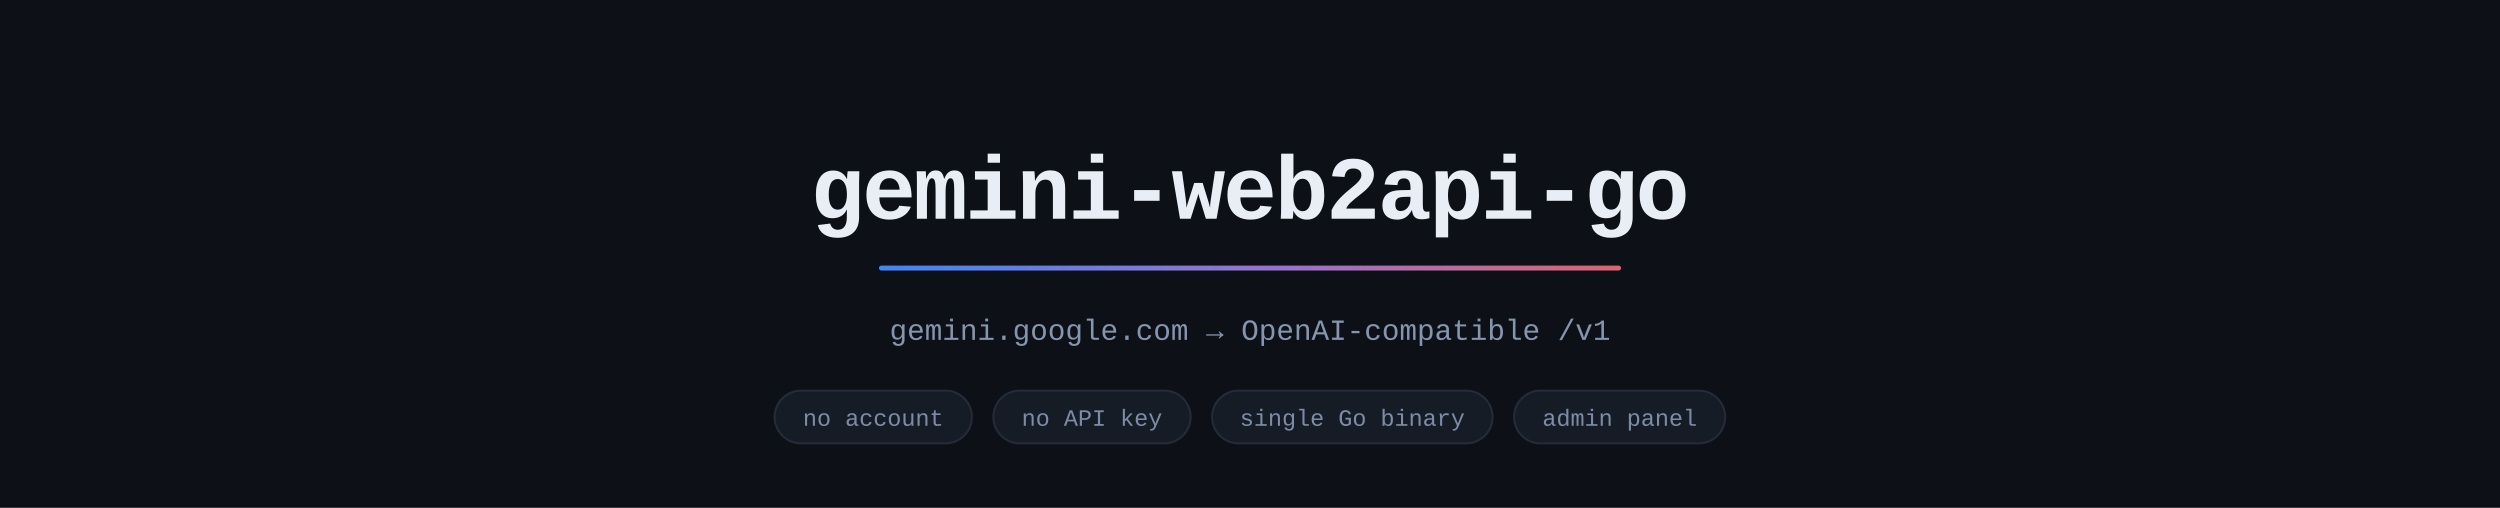
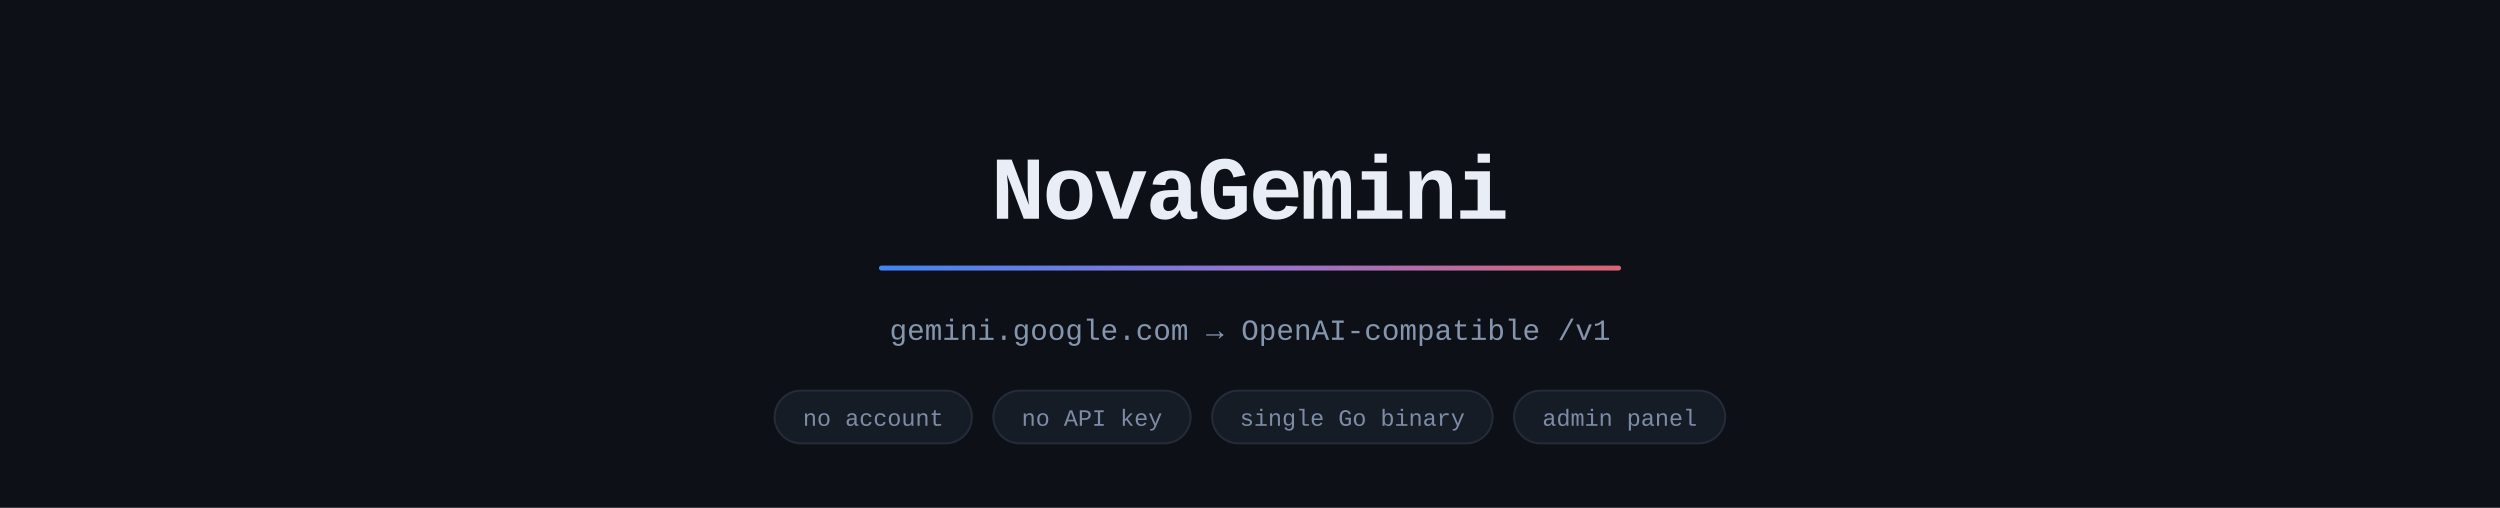
- <svg xmlns="http://www.w3.org/2000/svg" width="1280" height="260" viewBox="0 0 1280 260" role="img" aria-label="gemini-web2api-go — the Gemini web protocol, spoken as OpenAI">
+ <svg xmlns="http://www.w3.org/2000/svg" width="1280" height="260" viewBox="0 0 1280 260" role="img" aria-label="NovaGemini — the Gemini web protocol, spoken as OpenAI">
  <defs>
    <linearGradient id="sweep" x1="0" y1="0" x2="1" y2="0">
      <stop offset="0" stop-color="#4285F4" />
      <stop offset="0.55" stop-color="#9B72CB" />
      <stop offset="1" stop-color="#D96570" />
    </linearGradient>
  </defs>
  <rect width="1280" height="260" fill="#0D1117" />
-   <text x="640.0" y="112" font-family="ui-monospace,SFMono-Regular,SF Mono,Menlo,Consolas,Liberation Mono,monospace" font-size="46" font-weight="600" letter-spacing="-1.2" fill="#E9EEF6" text-anchor="middle">gemini-web2api-go</text>
+   <text x="640.0" y="112" font-family="ui-monospace,SFMono-Regular,SF Mono,Menlo,Consolas,Liberation Mono,monospace" font-size="46" font-weight="600" letter-spacing="-1.2" fill="#E9EEF6" text-anchor="middle">NovaGemini</text>
  <rect x="450.0" y="136" width="380" height="2.5" rx="1.25" fill="url(#sweep)" />
  <text x="640.0" y="174" font-family="ui-monospace,SFMono-Regular,SF Mono,Menlo,Consolas,Liberation Mono,monospace" font-size="15" fill="#8695AE" text-anchor="middle">gemini.google.com → OpenAI-compatible /v1</text>
  <rect x="396.6" y="200" width="101.0" height="27" rx="13.5" fill="#161C26" stroke="#242C3A" />
  <text x="447.1" y="218" font-family="ui-monospace,SFMono-Regular,SF Mono,Menlo,Consolas,Liberation Mono,monospace" font-size="12" fill="#7D8CA6" text-anchor="middle">no account</text>
  <rect x="508.6" y="200" width="101.0" height="27" rx="13.5" fill="#161C26" stroke="#242C3A" />
  <text x="559.1" y="218" font-family="ui-monospace,SFMono-Regular,SF Mono,Menlo,Consolas,Liberation Mono,monospace" font-size="12" fill="#7D8CA6" text-anchor="middle">no API key</text>
  <rect x="620.6" y="200" width="143.6" height="27" rx="13.5" fill="#161C26" stroke="#242C3A" />
  <text x="692.4" y="218" font-family="ui-monospace,SFMono-Regular,SF Mono,Menlo,Consolas,Liberation Mono,monospace" font-size="12" fill="#7D8CA6" text-anchor="middle">single Go binary</text>
  <rect x="775.2" y="200" width="108.1" height="27" rx="13.5" fill="#161C26" stroke="#242C3A" />
  <text x="829.3" y="218" font-family="ui-monospace,SFMono-Regular,SF Mono,Menlo,Consolas,Liberation Mono,monospace" font-size="12" fill="#7D8CA6" text-anchor="middle">admin panel</text>
</svg>
